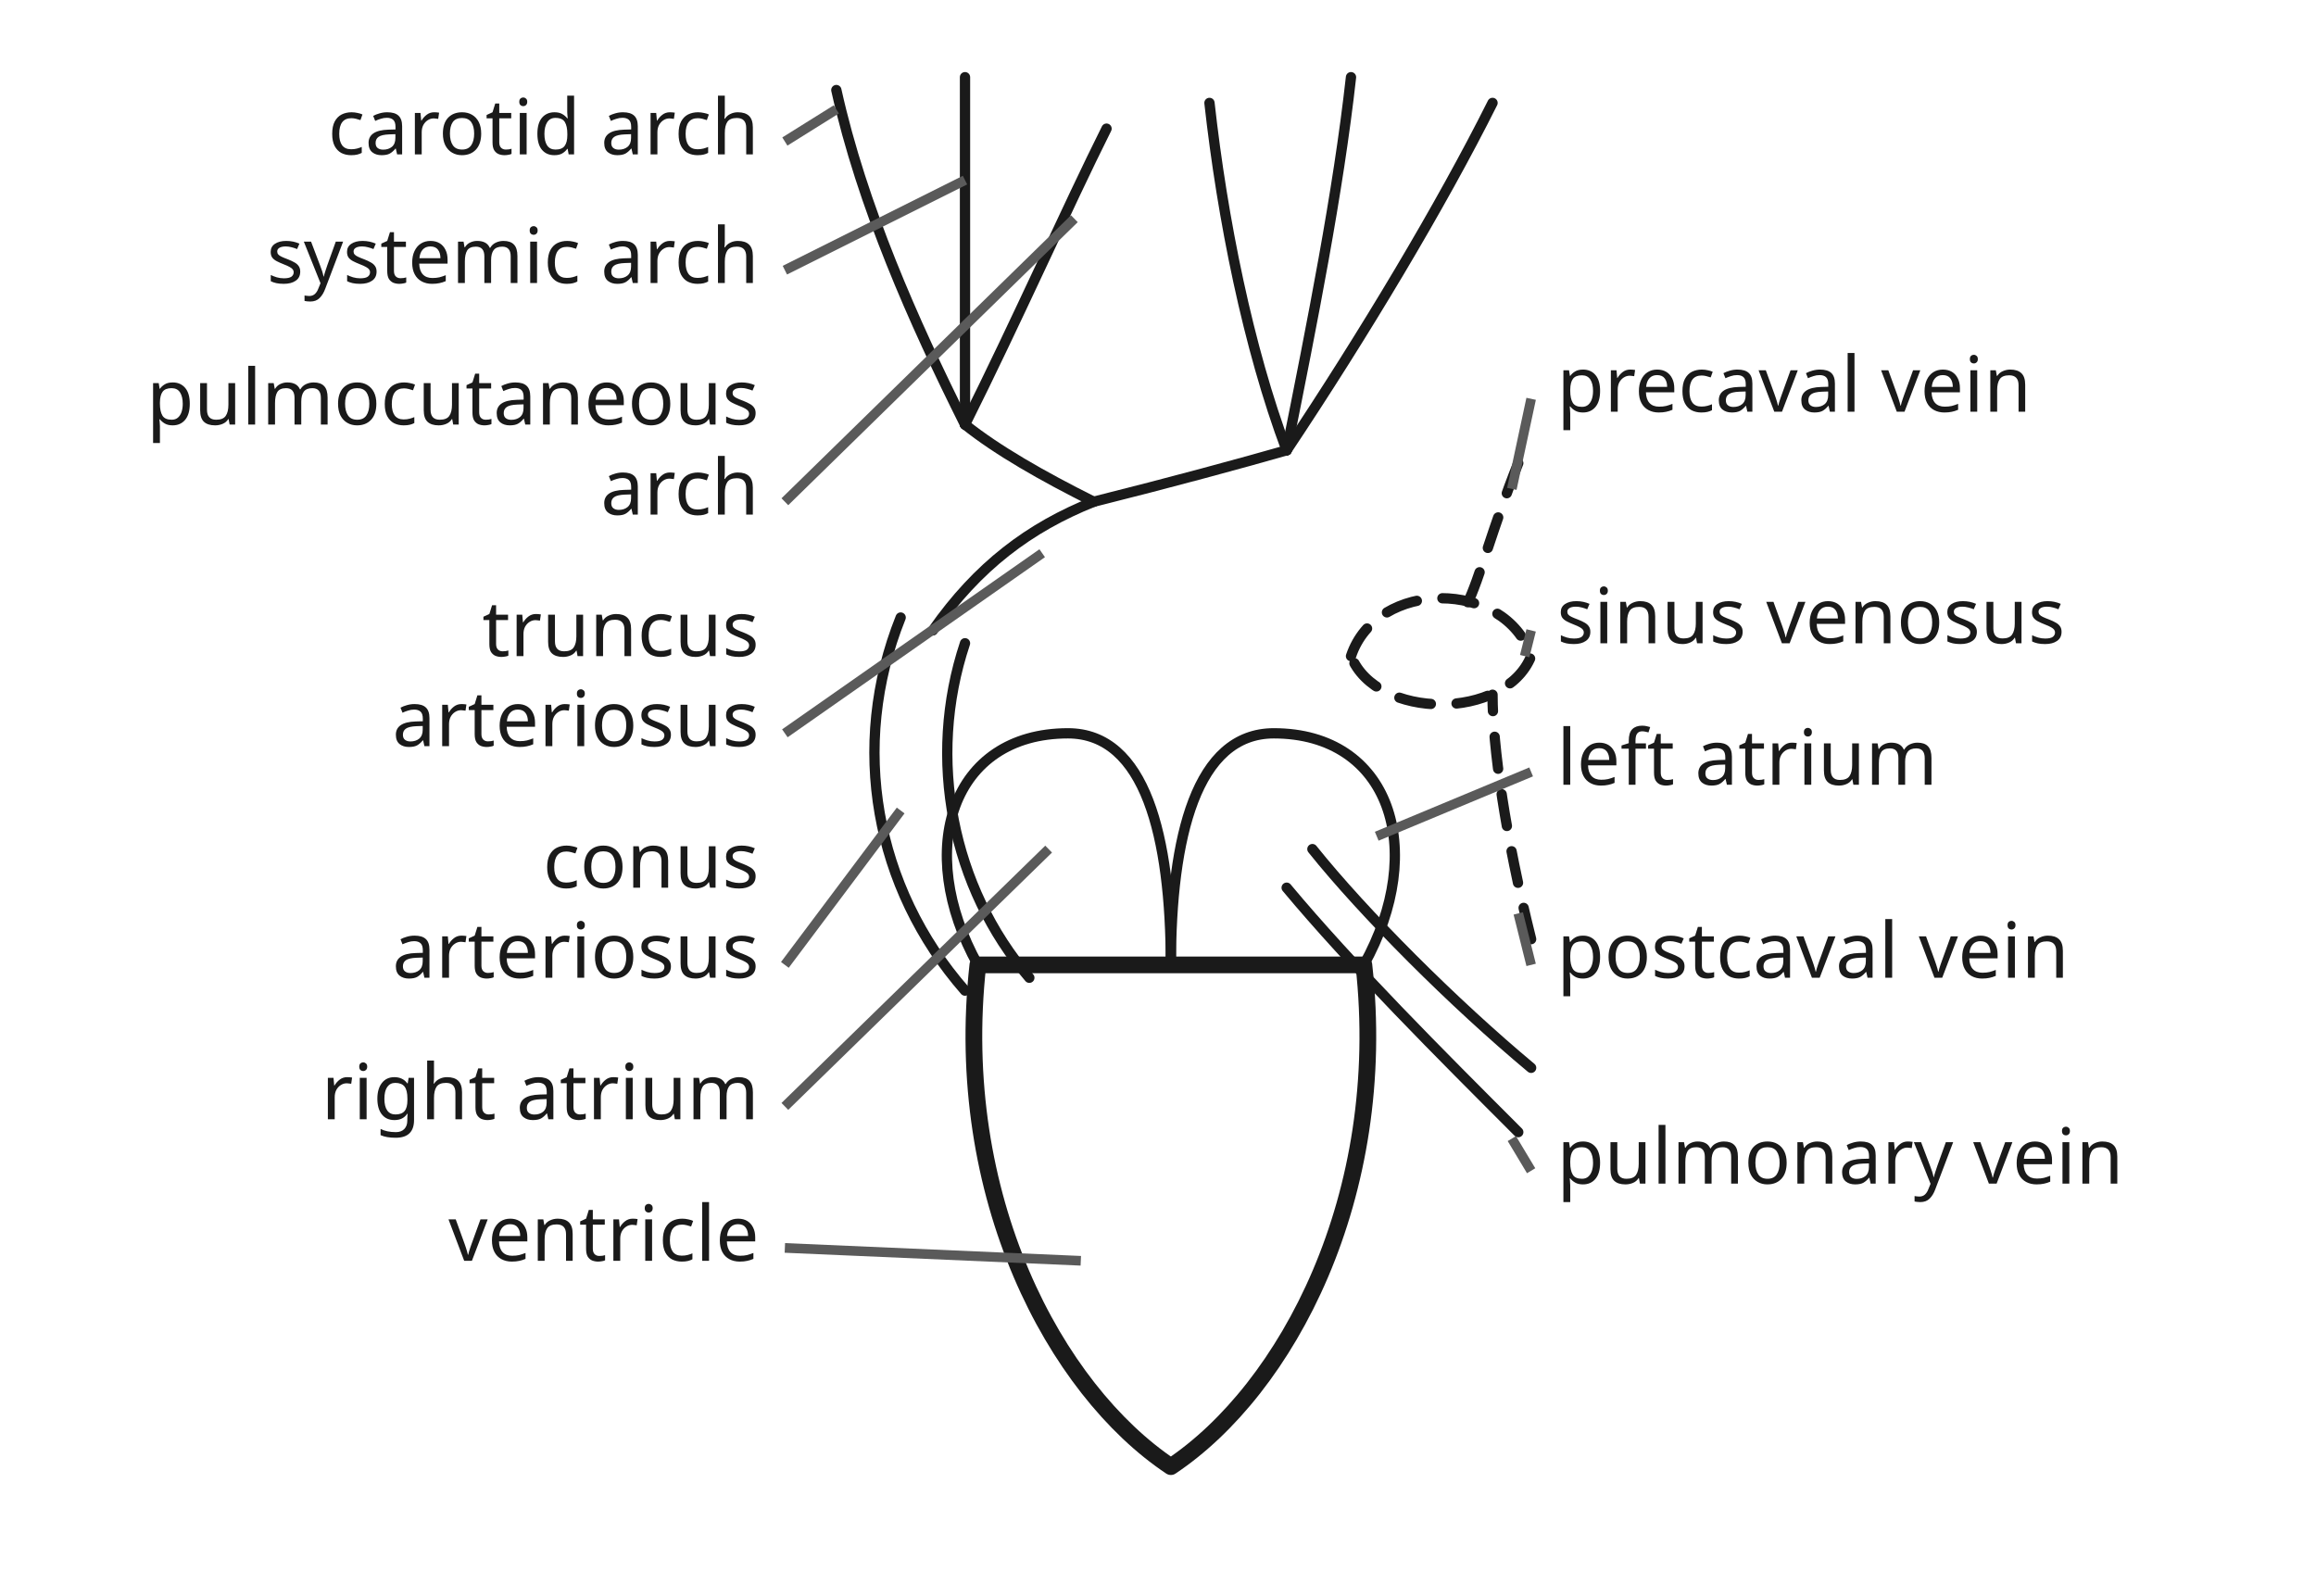
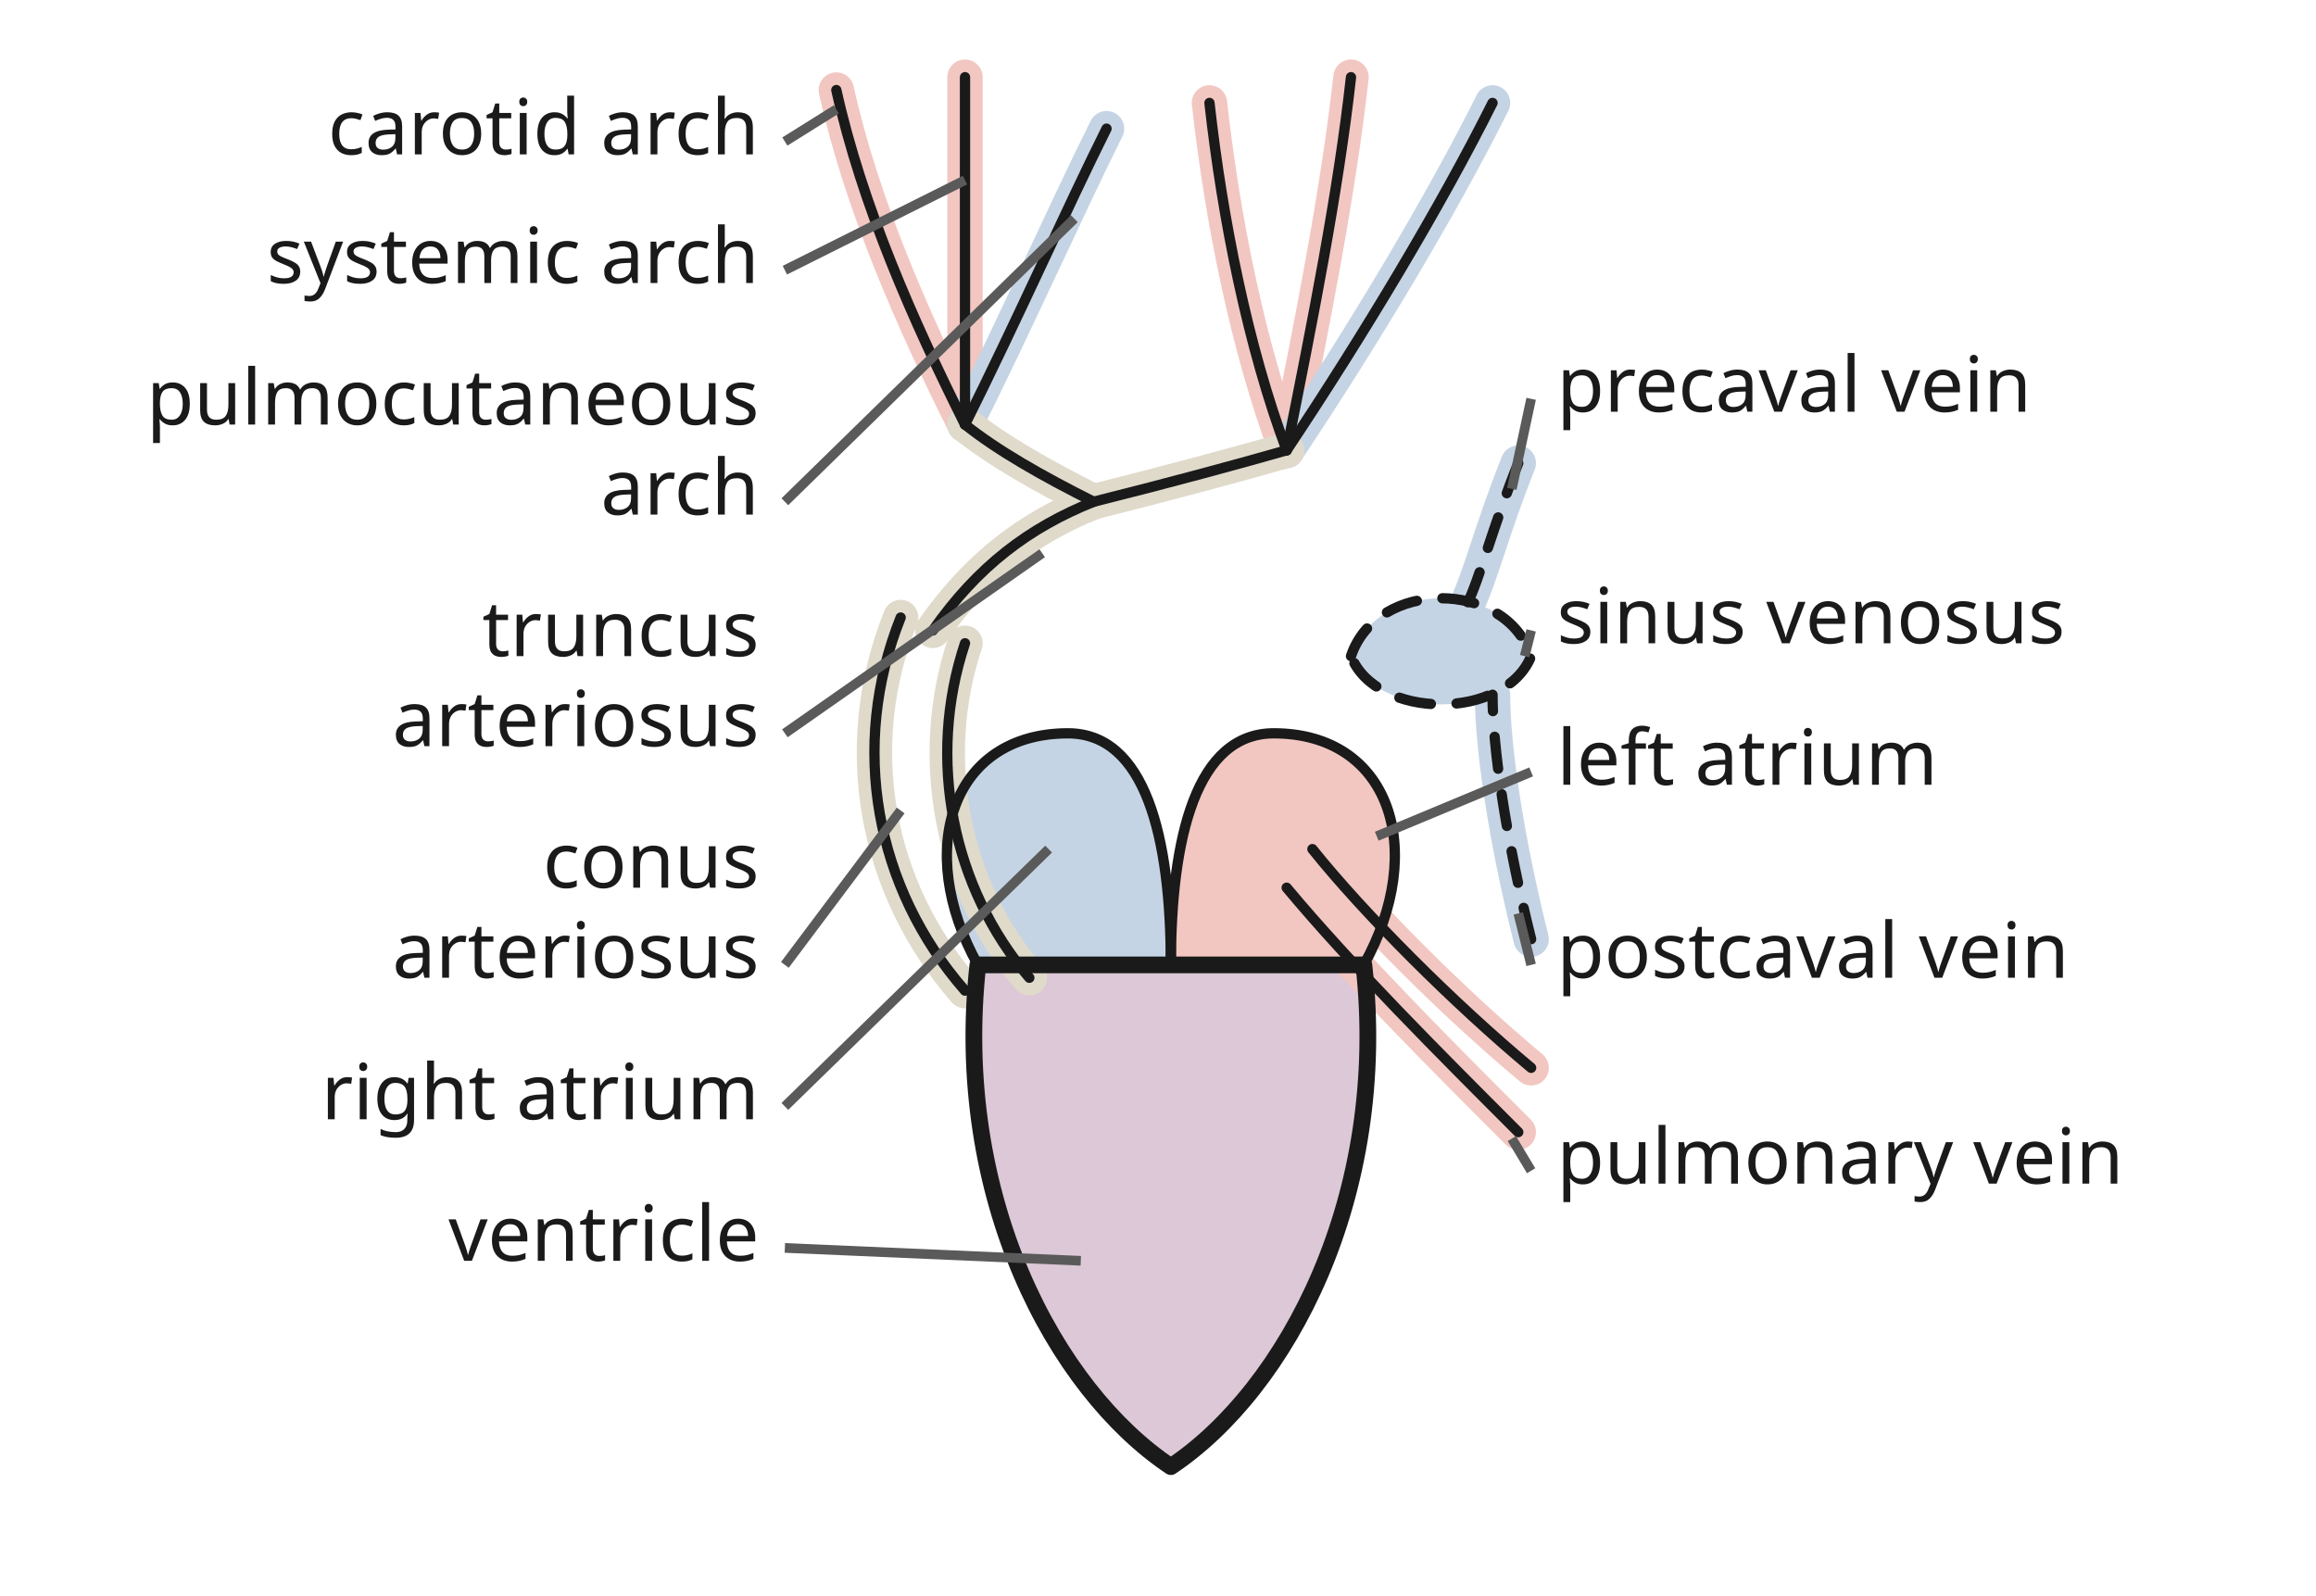
<svg xmlns="http://www.w3.org/2000/svg" viewBox="0 0 360 248" width="360" height="248">
+   <g id="colour">
+     <path d="M152,150 C142,132 148,114 166,114 C178,114 182,130 182,150 Z" fill="#C5D4E4" />
+     <path d="M212,150 C222,132 216,114 198,114 C186,114 182,130 182,150 Z" fill="#F2C7C1" />
+     <path d="M152,150 C148,186 164,216 182,228 C200,216 216,186 212,150 Z" fill="#DCC8D6" />
+     <path d="M210,102 C214,90 234,90 238,102 C234,112 214,112 210,102 Z" fill="#C5D4E4" />
+     <g fill="none" stroke-width="5.5" stroke-linecap="round" stroke-linejoin="round">
+       <g stroke="#F2C7C1">
+         <path d="M150,66 C142,50 134,32 130,14" />
+         <path d="M150,66 C150,48 150,30 150,12" />
+         <path d="M200,70 C194,54 190,34 188,16" />
+         <path d="M200,70 C204,50 208,30 210,12" />
+         <path d="M236,176 C224,164 210,150 200,138" />
+         <path d="M238,166 C226,156 212,142 204,132" />
+       </g>
+       <g stroke="#C5D4E4">
+         <path d="M150,66 C158,50 166,32 172,20" />
+         <path d="M200,70 C212,52 224,32 232,16" />
+         <path d="M236,72 C232,82 230,90 228,94" />
+         <path d="M238,146 C234,130 232,116 232,108" />
+       </g>
+       <g stroke="#E0DACB">
+         <path d="M145,98 C152,88 160,82 170,78" />
+         <path d="M170,78 C162,74 155,70 150,66" />
+         <path d="M170,78 C182,75 193,72 200,70" />
+         <path d="M150,154 C136,138 132,116 140,96" />
+         <path d="M160,152 C148,138 144,118 150,100" />
+       </g>
+     </g>
+   </g>
  <g fill="none" stroke="#1a1a1a" stroke-width="1.6" stroke-linecap="round" stroke-linejoin="round">
    <path d="M150,66 C142,50 134,32 130,14" />
    <path d="M150,66 C150,48 150,30 150,12" />
    <path d="M150,66 C158,50 166,32 172,20" />
    <path d="M200,70 C194,54 190,34 188,16" />
    <path d="M200,70 C204,50 208,30 210,12" />
    <path d="M200,70 C212,52 224,32 232,16" />
    <path d="M145,98 C152,88 160,82 170,78" />
    <path d="M170,78 C162,74 155,70 150,66" />
    <path d="M170,78 C182,75 193,72 200,70" />
    <path d="M150,154 C136,138 132,116 140,96" />
    <path d="M160,152 C148,138 144,118 150,100" />
    <g stroke-dasharray="5 4">
      <path d="M210,102 C214,90 234,90 238,102 C234,112 214,112 210,102 Z" />
      <path d="M236,72 C232,82 230,90 228,94" />
      <path d="M238,146 C234,130 232,116 232,108" />
    </g>
    <path d="M152,150 C142,132 148,114 166,114 C178,114 182,130 182,150 Z" />
    <path d="M212,150 C222,132 216,114 198,114 C186,114 182,130 182,150 Z" />
    <path d="M152,150 C148,186 164,216 182,228 C200,216 216,186 212,150 Z" stroke-width="2.6" />
    <path d="M236,176 C224,164 210,150 200,138" />
    <path d="M238,166 C226,156 212,142 204,132" />
  </g>
  <g id="leaders" stroke="#5a5a5a" stroke-width="1.5" fill="none">
    <line x1="122" y1="22" x2="130" y2="17" />
    <line x1="122" y1="42" x2="150" y2="28" />
    <line x1="122" y1="78" x2="167" y2="34" />
    <line x1="122" y1="114" x2="162" y2="86" />
    <line x1="122" y1="150" x2="140" y2="126" />
    <line x1="122" y1="172" x2="163" y2="132" />
    <line x1="122" y1="194" x2="168" y2="196" />
    <line x1="238" y1="62" x2="235" y2="76" />
    <line x1="238" y1="98" x2="237" y2="102" />
    <line x1="238" y1="120" x2="214" y2="130" />
    <line x1="238" y1="150" x2="236" y2="142" />
    <line x1="238" y1="182" x2="235" y2="177" />
  </g>
  <g id="labels" font-family="Onest" font-size="12" fill="#1a1a1a">
    <text x="118" y="24" text-anchor="end">carotid arch</text>
    <text x="118" y="44" text-anchor="end">systemic arch</text>
    <text x="118" y="66" text-anchor="end">pulmocutaneous</text>
    <text x="118" y="80" text-anchor="end">arch</text>
    <text x="118" y="102" text-anchor="end">truncus</text>
    <text x="118" y="116" text-anchor="end">arteriosus</text>
    <text x="118" y="138" text-anchor="end">conus</text>
    <text x="118" y="152" text-anchor="end">arteriosus</text>
    <text x="118" y="174" text-anchor="end">right atrium</text>
    <text x="118" y="196" text-anchor="end">ventricle</text>
    <text x="242" y="64" text-anchor="start">precaval vein</text>
    <text x="242" y="100" text-anchor="start">sinus venosus</text>
    <text x="242" y="122" text-anchor="start">left atrium</text>
    <text x="242" y="152" text-anchor="start">postcaval vein</text>
    <text x="242" y="184" text-anchor="start">pulmonary vein</text>
  </g>
</svg>
